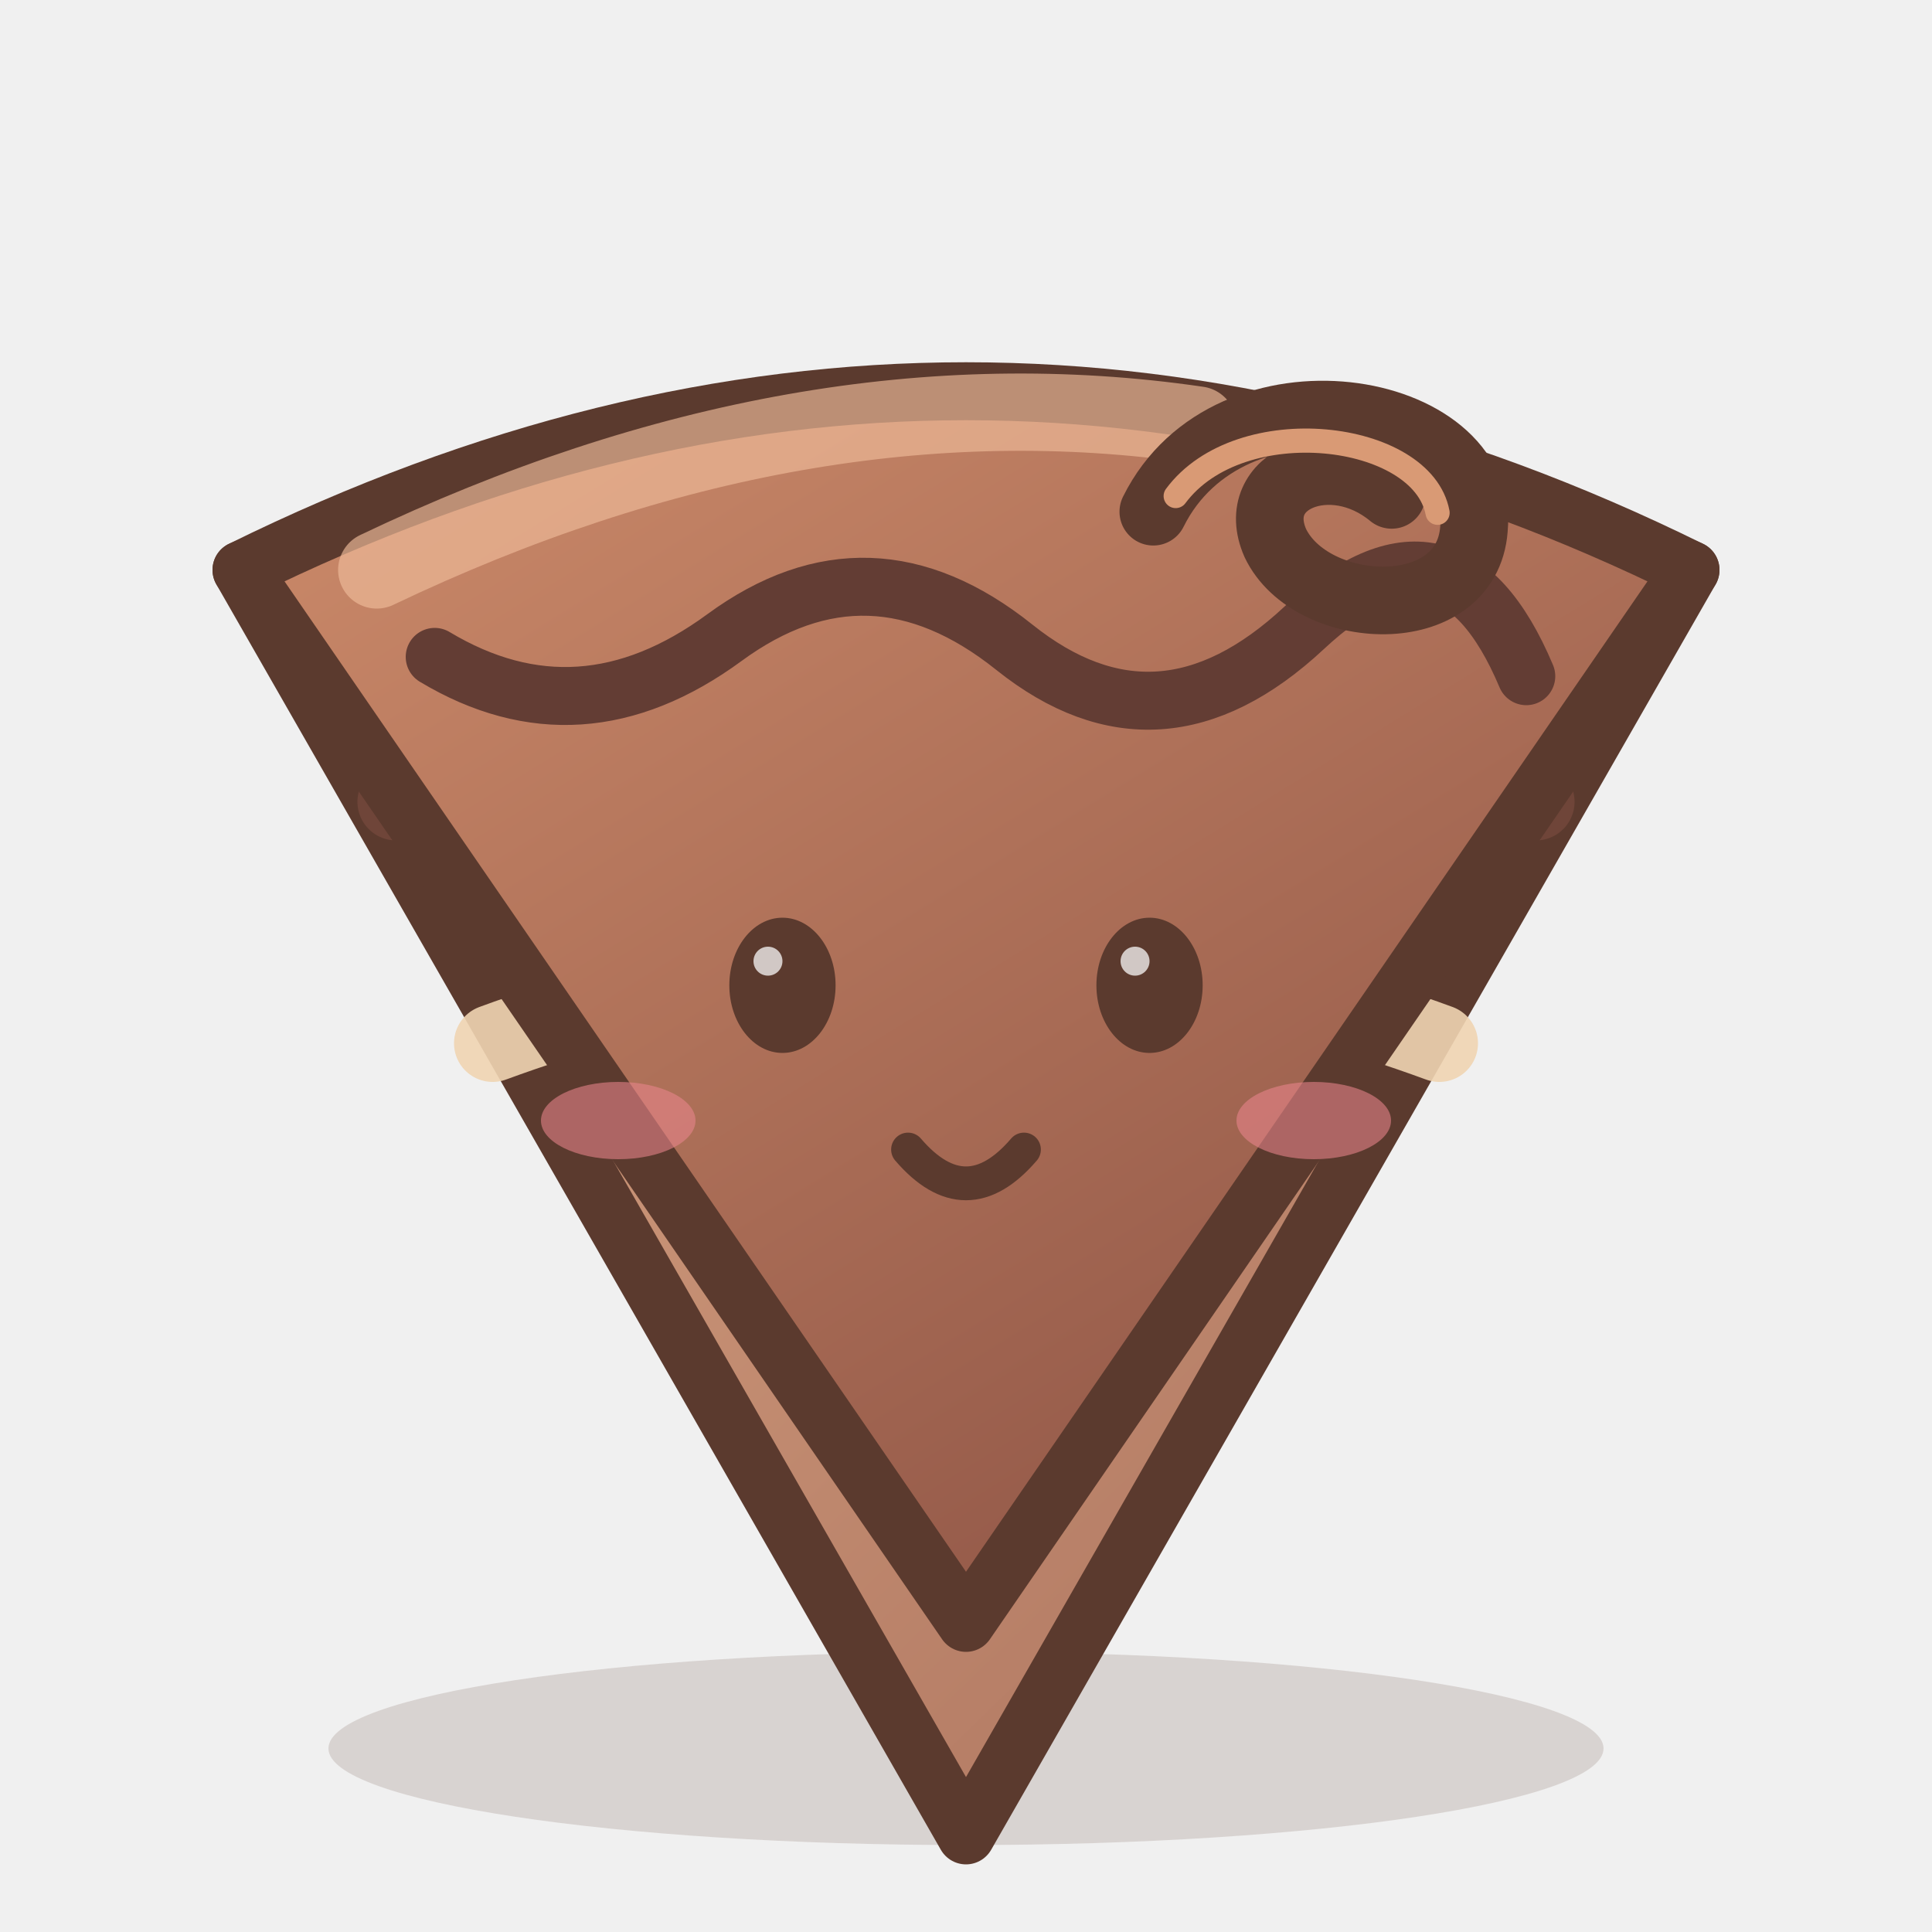
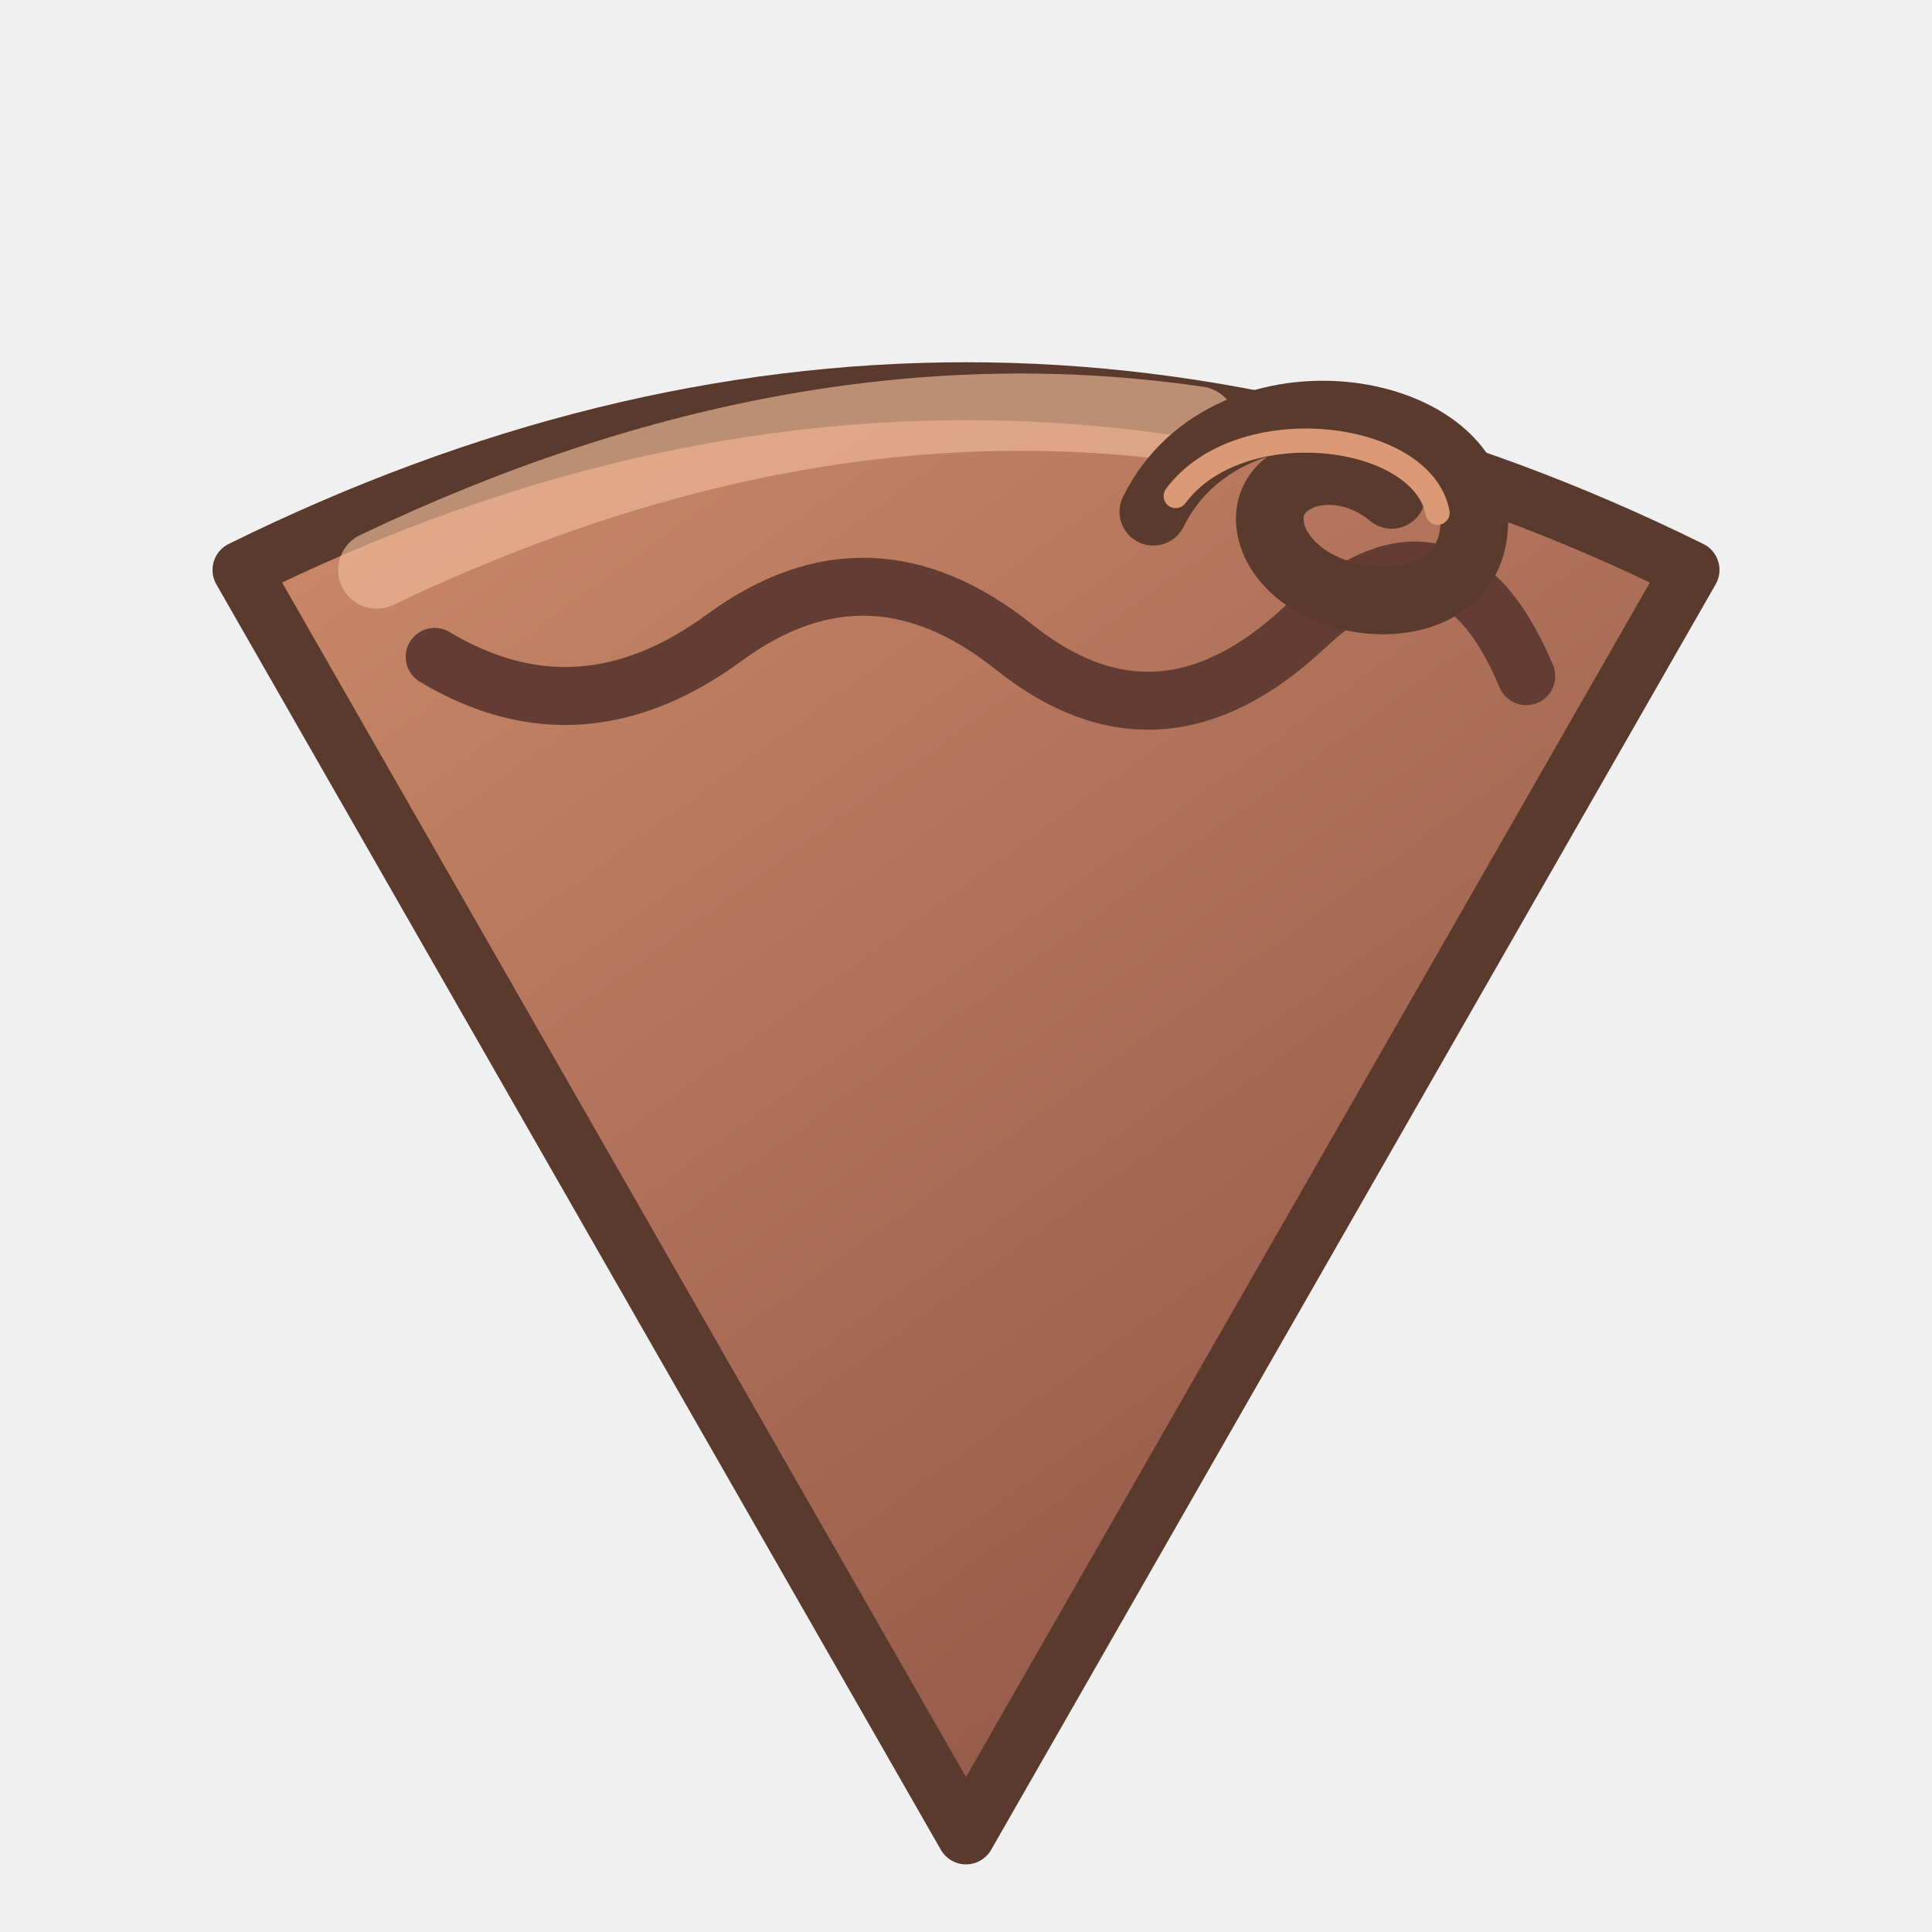
<svg xmlns="http://www.w3.org/2000/svg" viewBox="0 0 200 200" role="img" aria-labelledby="title desc">
  <defs>
-     <linearGradient id="side" x1="0" y1="0" x2="1" y2="1">
-       <stop stop-color="#dca987" />
-       <stop offset="1" stop-color="#a96f5b" />
-     </linearGradient>
    <linearGradient id="top" x1=".15" y1=".05" x2=".8" y2=".95">
      <stop stop-color="#c78667" />
      <stop offset="1" stop-color="#8f5546" />
    </linearGradient>
  </defs>
-   <ellipse cx="100" cy="181" rx="66" ry="10" fill="#5b3a2e" opacity=".16" />
-   <path d="M25 59 Q100 27 175 59 L100 190Z" fill="url(#side)" stroke="#5b3a2e" stroke-width="6" stroke-linejoin="round" />
-   <path d="M41 83 Q100 60 159 83" fill="none" stroke="#75483c" stroke-width="8" stroke-linecap="round" opacity=".75" />
-   <path d="M51 108 Q100 90 149 108" fill="none" stroke="#efd4b1" stroke-width="8" stroke-linecap="round" opacity=".9" />
-   <path d="M25 59 Q100 22 175 59 L100 168Z" fill="url(#top)" stroke="#5b3a2e" stroke-width="6" stroke-linejoin="round" />
+   <path d="M25 59 Q100 22 175 59 L100 190Z" fill="url(#top)" stroke="#5b3a2e" stroke-width="6" stroke-linejoin="round" />
  <path d="M39 59 Q83 38 124 44" fill="none" stroke="#efbb99" stroke-width="8" stroke-linecap="round" opacity=".66" />
  <path d="M45 68 Q60 77 75 66 T105 67 T135 65 T158 70" fill="none" stroke="#633d34" stroke-width="6" stroke-linecap="round" />
  <g transform="translate(137 51) rotate(10)" fill="none" stroke="#5b3a2e" stroke-linecap="round">
    <path d="M-17 5 C-12-12 15-12 16 1 C17 11 1 13-4 6 C-8 0 0-5 7-1" stroke-width="7" />
    <path d="M-15 3 C-10-7 9-8 12 0" stroke="#d99a75" stroke-width="2.5" />
  </g>
-   <g fill="#5b3a2e">
-     <ellipse cx="81" cy="102" rx="5.5" ry="7" />
-     <ellipse cx="119" cy="102" rx="5.5" ry="7" />
-   </g>
-   <g fill="#fff" opacity=".72">
-     <circle cx="79.5" cy="99.5" r="1.5" />
-     <circle cx="117.5" cy="99.5" r="1.5" />
-   </g>
-   <path d="M94 119 Q100 126 106 119" fill="none" stroke="#5b3a2e" stroke-width="3.5" stroke-linecap="round" />
-   <g fill="#e8848c" opacity=".58">
-     <ellipse cx="64" cy="116" rx="8" ry="4" />
-     <ellipse cx="136" cy="116" rx="8" ry="4" />
-   </g>
</svg>
